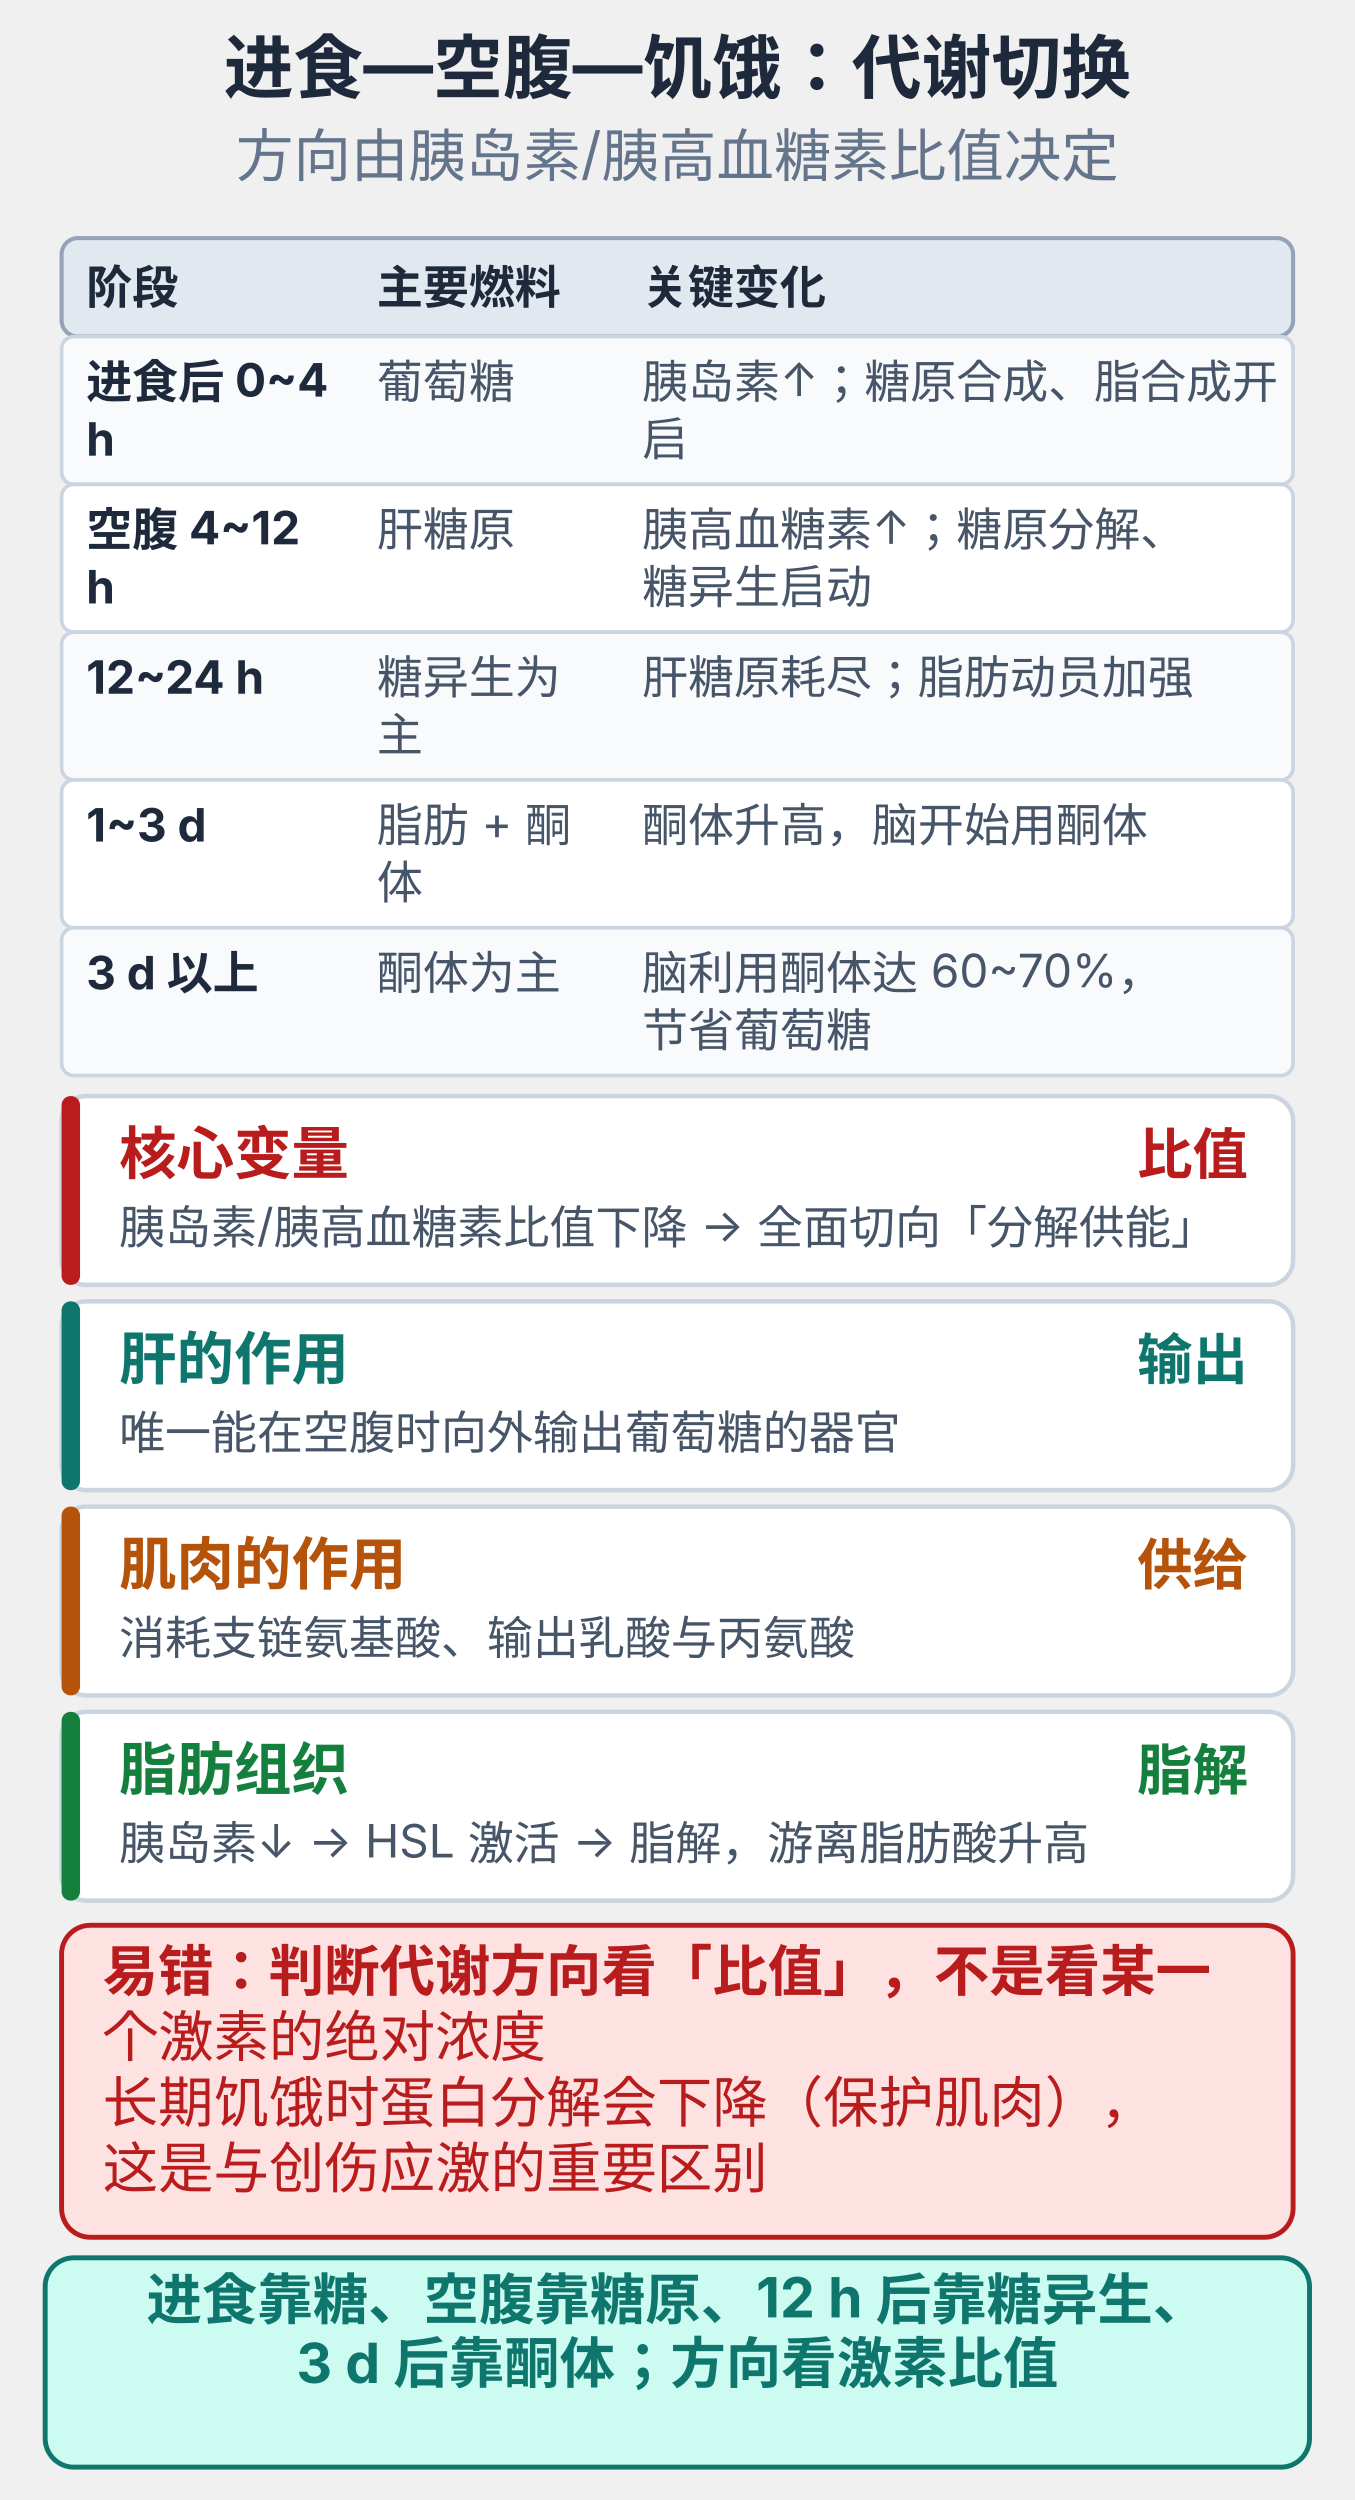
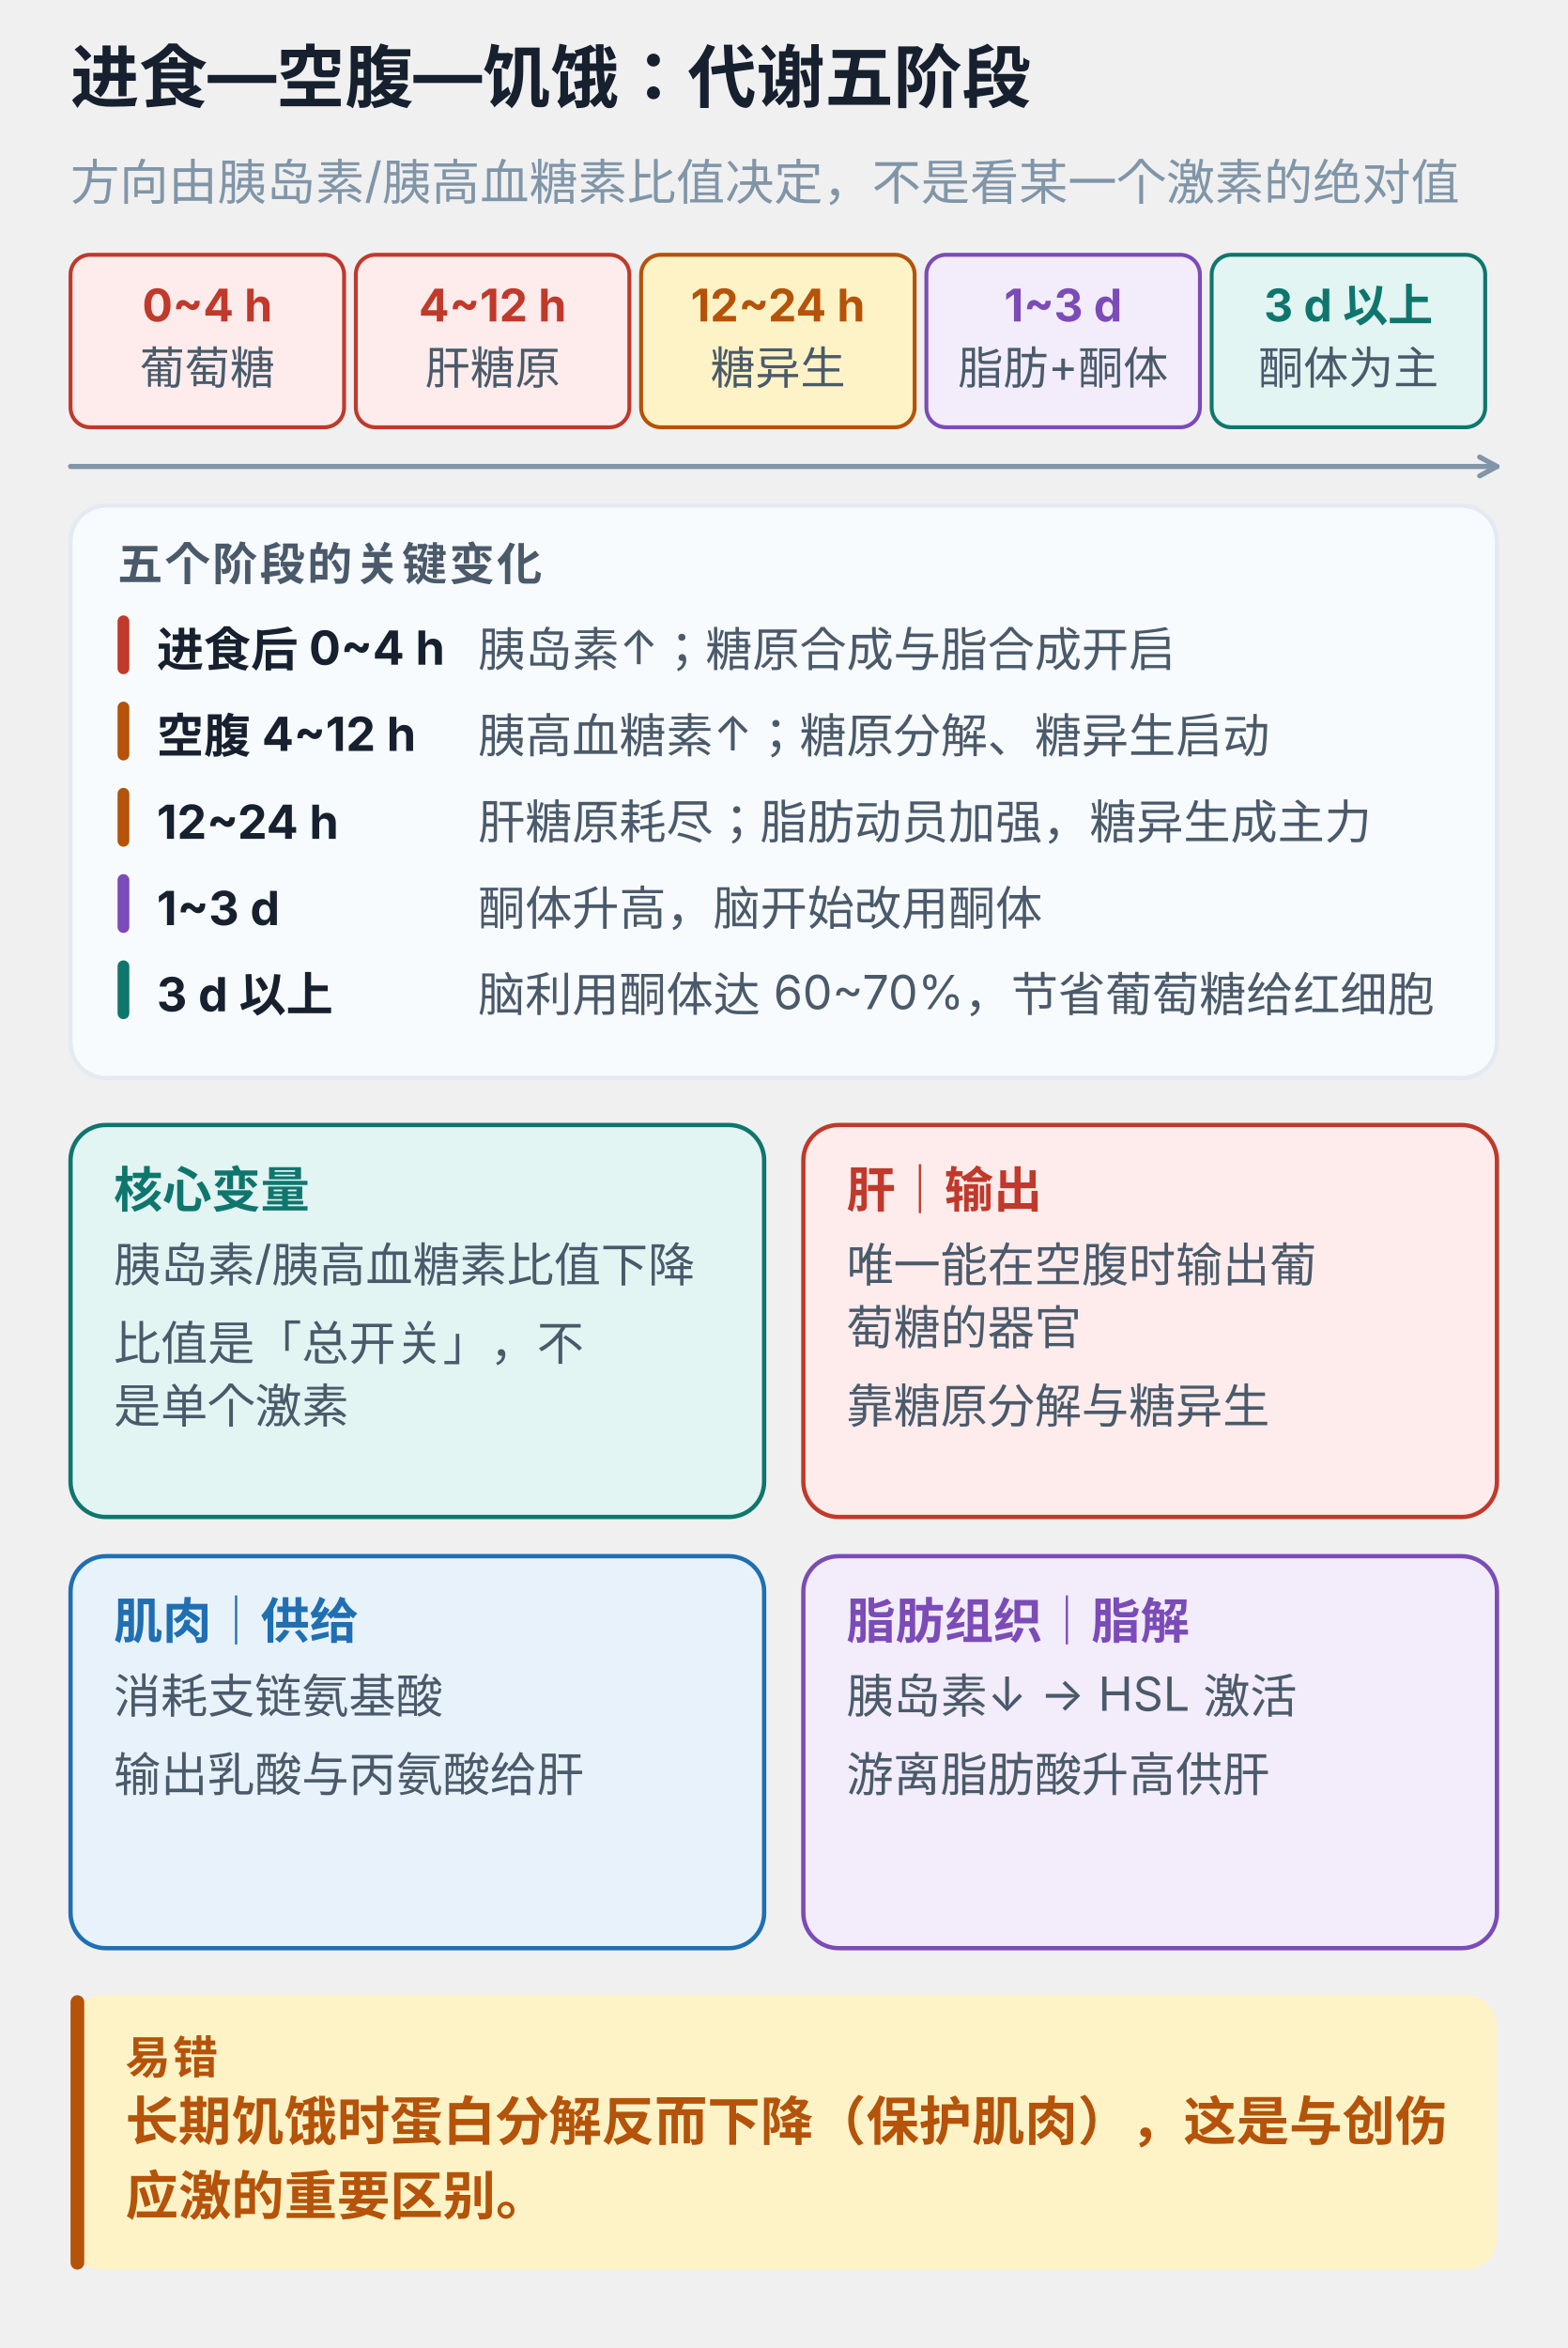
- <svg xmlns="http://www.w3.org/2000/svg" viewBox="0 0 330 609" width="100%" style="max-width:330px;display:block;margin:0 auto;background:#ffffff;border-radius:10px" role="img">
-   <text x="165.0" y="22.6" text-anchor="middle" font-size="17" font-weight="700" fill="#1e293b" font-family="-apple-system,'PingFang SC','Microsoft YaHei',sans-serif">进食—空腹—饥饿：代谢切换</text>
-   <text x="165.0" y="43.0" text-anchor="middle" font-size="14" font-weight="400" fill="#64748b" font-family="-apple-system,'PingFang SC','Microsoft YaHei',sans-serif">方向由胰岛素/胰高血糖素比值决定</text>
-   <rect x="15.0" y="58.0" width="300.0" height="24.0" rx="4" fill="#e2e8f0" stroke="#94a3b8" stroke-width="1" />
-   <text x="21.0" y="74.0" text-anchor="start" font-size="11.2" font-weight="700" fill="#1e293b" font-family="-apple-system,'PingFang SC','Microsoft YaHei',sans-serif">阶段</text>
-   <text x="91.8" y="74.0" text-anchor="start" font-size="11.2" font-weight="700" fill="#1e293b" font-family="-apple-system,'PingFang SC','Microsoft YaHei',sans-serif">主要燃料</text>
-   <text x="156.4" y="74.0" text-anchor="start" font-size="11.2" font-weight="700" fill="#1e293b" font-family="-apple-system,'PingFang SC','Microsoft YaHei',sans-serif">关键变化</text>
-   <rect x="15.0" y="82.0" width="300.0" height="36.0" rx="3" fill="#f8fafc" stroke="#cbd5e1" stroke-width="0.9" />
-   <text x="21.0" y="97.0" text-anchor="start" font-size="11.2" font-weight="700" fill="#1e293b" font-family="-apple-system,'PingFang SC','Microsoft YaHei',sans-serif">进食后 0~4</text>
-   <text x="21.0" y="111.0" text-anchor="start" font-size="11.2" font-weight="700" fill="#1e293b" font-family="-apple-system,'PingFang SC','Microsoft YaHei',sans-serif"> h</text>
-   <text x="91.8" y="97.0" text-anchor="start" font-size="11.2" font-weight="400" fill="#475569" font-family="-apple-system,'PingFang SC','Microsoft YaHei',sans-serif">葡萄糖</text>
-   <text x="156.4" y="97.0" text-anchor="start" font-size="11.2" font-weight="400" fill="#475569" font-family="-apple-system,'PingFang SC','Microsoft YaHei',sans-serif">胰岛素↑；糖原合成、脂合成开</text>
-   <text x="156.4" y="111.0" text-anchor="start" font-size="11.2" font-weight="400" fill="#475569" font-family="-apple-system,'PingFang SC','Microsoft YaHei',sans-serif">启</text>
-   <rect x="15.0" y="118.0" width="300.0" height="36.0" rx="3" fill="#ffffff" stroke="#cbd5e1" stroke-width="0.9" />
-   <text x="21.0" y="133.0" text-anchor="start" font-size="11.2" font-weight="700" fill="#1e293b" font-family="-apple-system,'PingFang SC','Microsoft YaHei',sans-serif">空腹 4~12 </text>
-   <text x="21.0" y="147.0" text-anchor="start" font-size="11.2" font-weight="700" fill="#1e293b" font-family="-apple-system,'PingFang SC','Microsoft YaHei',sans-serif">h</text>
-   <text x="91.8" y="133.0" text-anchor="start" font-size="11.2" font-weight="400" fill="#475569" font-family="-apple-system,'PingFang SC','Microsoft YaHei',sans-serif">肝糖原</text>
-   <text x="156.4" y="133.0" text-anchor="start" font-size="11.2" font-weight="400" fill="#475569" font-family="-apple-system,'PingFang SC','Microsoft YaHei',sans-serif">胰高血糖素↑；糖原分解、</text>
-   <text x="156.4" y="147.0" text-anchor="start" font-size="11.2" font-weight="400" fill="#475569" font-family="-apple-system,'PingFang SC','Microsoft YaHei',sans-serif">糖异生启动</text>
-   <rect x="15.0" y="154.0" width="300.0" height="36.0" rx="3" fill="#f8fafc" stroke="#cbd5e1" stroke-width="0.9" />
-   <text x="21.0" y="169.0" text-anchor="start" font-size="11.2" font-weight="700" fill="#1e293b" font-family="-apple-system,'PingFang SC','Microsoft YaHei',sans-serif">12~24 h</text>
-   <text x="91.8" y="169.0" text-anchor="start" font-size="11.2" font-weight="400" fill="#475569" font-family="-apple-system,'PingFang SC','Microsoft YaHei',sans-serif">糖异生为</text>
-   <text x="91.8" y="183.0" text-anchor="start" font-size="11.2" font-weight="400" fill="#475569" font-family="-apple-system,'PingFang SC','Microsoft YaHei',sans-serif">主</text>
-   <text x="156.4" y="169.0" text-anchor="start" font-size="11.2" font-weight="400" fill="#475569" font-family="-apple-system,'PingFang SC','Microsoft YaHei',sans-serif">肝糖原耗尽；脂肪动员加强</text>
-   <rect x="15.0" y="190.0" width="300.0" height="36.0" rx="3" fill="#ffffff" stroke="#cbd5e1" stroke-width="0.9" />
-   <text x="21.0" y="205.0" text-anchor="start" font-size="11.2" font-weight="700" fill="#1e293b" font-family="-apple-system,'PingFang SC','Microsoft YaHei',sans-serif">1~3 d</text>
-   <text x="91.8" y="205.0" text-anchor="start" font-size="11.2" font-weight="400" fill="#475569" font-family="-apple-system,'PingFang SC','Microsoft YaHei',sans-serif">脂肪 + 酮</text>
-   <text x="91.8" y="219.0" text-anchor="start" font-size="11.2" font-weight="400" fill="#475569" font-family="-apple-system,'PingFang SC','Microsoft YaHei',sans-serif">体</text>
-   <text x="156.4" y="205.0" text-anchor="start" font-size="11.2" font-weight="400" fill="#475569" font-family="-apple-system,'PingFang SC','Microsoft YaHei',sans-serif">酮体升高，脑开始用酮体</text>
-   <rect x="15.0" y="226.0" width="300.0" height="36.0" rx="3" fill="#f8fafc" stroke="#cbd5e1" stroke-width="0.9" />
-   <text x="21.0" y="241.0" text-anchor="start" font-size="11.2" font-weight="700" fill="#1e293b" font-family="-apple-system,'PingFang SC','Microsoft YaHei',sans-serif">3 d 以上</text>
-   <text x="91.8" y="241.0" text-anchor="start" font-size="11.2" font-weight="400" fill="#475569" font-family="-apple-system,'PingFang SC','Microsoft YaHei',sans-serif">酮体为主</text>
-   <text x="156.4" y="241.0" text-anchor="start" font-size="11.2" font-weight="400" fill="#475569" font-family="-apple-system,'PingFang SC','Microsoft YaHei',sans-serif">脑利用酮体达 60~70%，</text>
-   <text x="156.4" y="255.0" text-anchor="start" font-size="11.2" font-weight="400" fill="#475569" font-family="-apple-system,'PingFang SC','Microsoft YaHei',sans-serif">节省葡萄糖</text>
-   <rect x="15.0" y="267.0" width="300.0" height="46.0" rx="6" fill="#ffffff" stroke="#cbd5e1" stroke-width="1.1" />
-   <rect x="15.0" y="267.0" width="4.5" height="46.0" rx="2.2" fill="#b91c1c" />
-   <text x="29.0" y="286.0" text-anchor="start" font-size="14" font-weight="700" fill="#b91c1c" font-family="-apple-system,'PingFang SC','Microsoft YaHei',sans-serif">核心变量</text>
-   <text x="304.0" y="286.0" text-anchor="end" font-size="13.5" font-weight="700" fill="#b91c1c" font-family="-apple-system,'PingFang SC','Microsoft YaHei',sans-serif">比值</text>
-   <text x="29.0" y="303.0" text-anchor="start" font-size="11.2" font-weight="400" fill="#475569" font-family="-apple-system,'PingFang SC','Microsoft YaHei',sans-serif">胰岛素/胰高血糖素比值下降 → 全面切向「分解供能」</text>
-   <rect x="15.0" y="317.0" width="300.0" height="46.0" rx="6" fill="#ffffff" stroke="#cbd5e1" stroke-width="1.1" />
-   <rect x="15.0" y="317.0" width="4.5" height="46.0" rx="2.2" fill="#0f766e" />
-   <text x="29.0" y="336.0" text-anchor="start" font-size="14" font-weight="700" fill="#0f766e" font-family="-apple-system,'PingFang SC','Microsoft YaHei',sans-serif">肝的作用</text>
-   <text x="304.0" y="336.0" text-anchor="end" font-size="13.5" font-weight="700" fill="#0f766e" font-family="-apple-system,'PingFang SC','Microsoft YaHei',sans-serif">输出</text>
-   <text x="29.0" y="353.0" text-anchor="start" font-size="11.2" font-weight="400" fill="#475569" font-family="-apple-system,'PingFang SC','Microsoft YaHei',sans-serif">唯一能在空腹时向外输出葡萄糖的器官</text>
-   <rect x="15.0" y="367.0" width="300.0" height="46.0" rx="6" fill="#ffffff" stroke="#cbd5e1" stroke-width="1.1" />
-   <rect x="15.0" y="367.0" width="4.5" height="46.0" rx="2.2" fill="#b45309" />
-   <text x="29.0" y="386.0" text-anchor="start" font-size="14" font-weight="700" fill="#b45309" font-family="-apple-system,'PingFang SC','Microsoft YaHei',sans-serif">肌肉的作用</text>
-   <text x="304.0" y="386.0" text-anchor="end" font-size="13.5" font-weight="700" fill="#b45309" font-family="-apple-system,'PingFang SC','Microsoft YaHei',sans-serif">供给</text>
-   <text x="29.0" y="403.0" text-anchor="start" font-size="11.2" font-weight="400" fill="#475569" font-family="-apple-system,'PingFang SC','Microsoft YaHei',sans-serif">消耗支链氨基酸、输出乳酸与丙氨酸</text>
-   <rect x="15.0" y="417.0" width="300.0" height="46.0" rx="6" fill="#ffffff" stroke="#cbd5e1" stroke-width="1.1" />
-   <rect x="15.0" y="417.0" width="4.5" height="46.0" rx="2.2" fill="#15803d" />
-   <text x="29.0" y="436.0" text-anchor="start" font-size="14" font-weight="700" fill="#15803d" font-family="-apple-system,'PingFang SC','Microsoft YaHei',sans-serif">脂肪组织</text>
-   <text x="304.0" y="436.0" text-anchor="end" font-size="13.5" font-weight="700" fill="#15803d" font-family="-apple-system,'PingFang SC','Microsoft YaHei',sans-serif">脂解</text>
-   <text x="29.0" y="453.0" text-anchor="start" font-size="11.2" font-weight="400" fill="#475569" font-family="-apple-system,'PingFang SC','Microsoft YaHei',sans-serif">胰岛素↓ → HSL 激活 → 脂解，游离脂肪酸升高</text>
-   <rect x="15.0" y="469.0" width="300.0" height="76.0" rx="7" fill="#fee2e2" stroke="#b91c1c" stroke-width="1.2" />
-   <text x="25.0" y="485.0" text-anchor="start" font-size="13.5" font-weight="700" fill="#b91c1c" font-family="-apple-system,'PingFang SC','Microsoft YaHei',sans-serif">易错：判断代谢方向看「比值」，不是看某一</text>
-   <text x="25.0" y="501.0" text-anchor="start" font-size="13.5" font-weight="400" fill="#b91c1c" font-family="-apple-system,'PingFang SC','Microsoft YaHei',sans-serif">个激素的绝对浓度</text>
-   <text x="25.0" y="517.0" text-anchor="start" font-size="13.5" font-weight="400" fill="#b91c1c" font-family="-apple-system,'PingFang SC','Microsoft YaHei',sans-serif">长期饥饿时蛋白分解会下降（保护肌肉），</text>
-   <text x="25.0" y="533.0" text-anchor="start" font-size="13.5" font-weight="400" fill="#b91c1c" font-family="-apple-system,'PingFang SC','Microsoft YaHei',sans-serif">这是与创伤应激的重要区别</text>
-   <rect x="11.0" y="550.0" width="308.0" height="51.0" rx="7" fill="#ccfbf1" stroke="#0f766e" stroke-width="1.2" />
-   <text x="165.0" y="565.0" text-anchor="middle" font-size="13.5" font-weight="700" fill="#0f766e" font-family="-apple-system,'PingFang SC','Microsoft YaHei',sans-serif">进食靠糖、空腹靠糖原、12 h 后靠糖异生、</text>
-   <text x="165.0" y="580.5" text-anchor="middle" font-size="13.5" font-weight="700" fill="#0f766e" font-family="-apple-system,'PingFang SC','Microsoft YaHei',sans-serif">3 d 后靠酮体；方向看激素比值</text>
+ <svg xmlns="http://www.w3.org/2000/svg" viewBox="0 0 400 599" width="100%" style="max-width:400px;display:block;margin:0 auto;background:#ffffff;border-radius:12px" role="img" aria-label="进食—空腹—饥饿：代谢五阶段">
+   <text x="18.0" y="26.0" font-size="17.5" font-weight="700" fill="#16202e" font-family="-apple-system,BlinkMacSystemFont,'PingFang SC','Microsoft YaHei',sans-serif">进食—空腹—饥饿：代谢五阶段</text>
+   <text x="18.0" y="51.0" font-size="12.5" font-weight="400" fill="#8095a8" font-family="-apple-system,BlinkMacSystemFont,'PingFang SC','Microsoft YaHei',sans-serif">方向由胰岛素/胰高血糖素比值决定，不是看某一个激素的绝对值</text>
+   <rect x="18.0" y="65.0" width="69.8" height="44.0" rx="5" fill="#fdeceb" stroke="#c0392b" stroke-width="1" />
+   <text x="52.9" y="82.0" text-anchor="middle" font-size="11.5" font-weight="700" fill="#c0392b" font-family="-apple-system,BlinkMacSystemFont,'PingFang SC','Microsoft YaHei',sans-serif">0~4 h</text>
+   <text x="52.9" y="98.0" text-anchor="middle" font-size="11.5" font-weight="400" fill="#4a5a6b" font-family="-apple-system,BlinkMacSystemFont,'PingFang SC','Microsoft YaHei',sans-serif">葡萄糖</text>
+   <rect x="90.8" y="65.0" width="69.8" height="44.0" rx="5" fill="#fdeceb" stroke="#c0392b" stroke-width="1" />
+   <text x="125.7" y="82.0" text-anchor="middle" font-size="11.5" font-weight="700" fill="#c0392b" font-family="-apple-system,BlinkMacSystemFont,'PingFang SC','Microsoft YaHei',sans-serif">4~12 h</text>
+   <text x="125.7" y="98.0" text-anchor="middle" font-size="11.5" font-weight="400" fill="#4a5a6b" font-family="-apple-system,BlinkMacSystemFont,'PingFang SC','Microsoft YaHei',sans-serif">肝糖原</text>
+   <rect x="163.6" y="65.0" width="69.8" height="44.0" rx="5" fill="#fef3c7" stroke="#b45309" stroke-width="1" />
+   <text x="198.5" y="82.0" text-anchor="middle" font-size="11.5" font-weight="700" fill="#b45309" font-family="-apple-system,BlinkMacSystemFont,'PingFang SC','Microsoft YaHei',sans-serif">12~24 h</text>
+   <text x="198.5" y="98.0" text-anchor="middle" font-size="11.5" font-weight="400" fill="#4a5a6b" font-family="-apple-system,BlinkMacSystemFont,'PingFang SC','Microsoft YaHei',sans-serif">糖异生</text>
+   <rect x="236.4" y="65.0" width="69.8" height="44.0" rx="5" fill="#f2ecfb" stroke="#7b4bb7" stroke-width="1" />
+   <text x="271.3" y="82.0" text-anchor="middle" font-size="11.5" font-weight="700" fill="#7b4bb7" font-family="-apple-system,BlinkMacSystemFont,'PingFang SC','Microsoft YaHei',sans-serif">1~3 d</text>
+   <text x="271.3" y="98.0" text-anchor="middle" font-size="11.5" font-weight="400" fill="#4a5a6b" font-family="-apple-system,BlinkMacSystemFont,'PingFang SC','Microsoft YaHei',sans-serif">脂肪+酮体</text>
+   <rect x="309.2" y="65.0" width="69.8" height="44.0" rx="5" fill="#e2f5f2" stroke="#0f766e" stroke-width="1" />
+   <text x="344.1" y="82.0" text-anchor="middle" font-size="11.5" font-weight="700" fill="#0f766e" font-family="-apple-system,BlinkMacSystemFont,'PingFang SC','Microsoft YaHei',sans-serif">3 d 以上</text>
+   <text x="344.1" y="98.0" text-anchor="middle" font-size="11.5" font-weight="400" fill="#4a5a6b" font-family="-apple-system,BlinkMacSystemFont,'PingFang SC','Microsoft YaHei',sans-serif">酮体为主</text>
+   <line x1="18.0" y1="119.0" x2="382.0" y2="119.0" stroke="#8095a8" stroke-width="1.3" stroke-linecap="round" />
+   <line x1="382.0" y1="119.0" x2="377.6" y2="121.4" stroke="#8095a8" stroke-width="1.3" stroke-linecap="round" />
+   <line x1="382.0" y1="119.0" x2="377.6" y2="116.6" stroke="#8095a8" stroke-width="1.3" stroke-linecap="round" />
+   <rect x="18.0" y="129.0" width="364.0" height="146.0" rx="9" fill="#f8fbfd" stroke="#e3eaf2" stroke-width="1.1" />
+   <text x="30.0" y="148.0" font-size="11.5" font-weight="700" fill="#4a5a6b" letter-spacing="0.6" font-family="-apple-system,BlinkMacSystemFont,'PingFang SC','Microsoft YaHei',sans-serif">五个阶段的关键变化</text>
+   <rect x="30.0" y="157.0" width="3.0" height="15.0" rx="1.5" fill="#c0392b" />
+   <text x="40.0" y="170.0" font-size="12" font-weight="700" fill="#16202e" font-family="-apple-system,BlinkMacSystemFont,'PingFang SC','Microsoft YaHei',sans-serif">进食后 0~4 h</text>
+   <text x="122.0" y="170.0" font-size="12" font-weight="400" fill="#4a5a6b" font-family="-apple-system,BlinkMacSystemFont,'PingFang SC','Microsoft YaHei',sans-serif">胰岛素↑；糖原合成与脂合成开启</text>
+   <rect x="30.0" y="179.0" width="3.0" height="15.0" rx="1.5" fill="#b45309" />
+   <text x="40.0" y="192.0" font-size="12" font-weight="700" fill="#16202e" font-family="-apple-system,BlinkMacSystemFont,'PingFang SC','Microsoft YaHei',sans-serif">空腹 4~12 h</text>
+   <text x="122.0" y="192.0" font-size="12" font-weight="400" fill="#4a5a6b" font-family="-apple-system,BlinkMacSystemFont,'PingFang SC','Microsoft YaHei',sans-serif">胰高血糖素↑；糖原分解、糖异生启动</text>
+   <rect x="30.0" y="201.0" width="3.0" height="15.0" rx="1.5" fill="#b45309" />
+   <text x="40.0" y="214.0" font-size="12" font-weight="700" fill="#16202e" font-family="-apple-system,BlinkMacSystemFont,'PingFang SC','Microsoft YaHei',sans-serif">12~24 h</text>
+   <text x="122.0" y="214.0" font-size="12" font-weight="400" fill="#4a5a6b" font-family="-apple-system,BlinkMacSystemFont,'PingFang SC','Microsoft YaHei',sans-serif">肝糖原耗尽；脂肪动员加强，糖异生成主力</text>
+   <rect x="30.0" y="223.0" width="3.0" height="15.0" rx="1.5" fill="#7b4bb7" />
+   <text x="40.0" y="236.0" font-size="12" font-weight="700" fill="#16202e" font-family="-apple-system,BlinkMacSystemFont,'PingFang SC','Microsoft YaHei',sans-serif">1~3 d</text>
+   <text x="122.0" y="236.0" font-size="12" font-weight="400" fill="#4a5a6b" font-family="-apple-system,BlinkMacSystemFont,'PingFang SC','Microsoft YaHei',sans-serif">酮体升高，脑开始改用酮体</text>
+   <rect x="30.0" y="245.0" width="3.0" height="15.0" rx="1.5" fill="#0f766e" />
+   <text x="40.0" y="258.0" font-size="12" font-weight="700" fill="#16202e" font-family="-apple-system,BlinkMacSystemFont,'PingFang SC','Microsoft YaHei',sans-serif">3 d 以上</text>
+   <text x="122.0" y="258.0" font-size="12" font-weight="400" fill="#4a5a6b" font-family="-apple-system,BlinkMacSystemFont,'PingFang SC','Microsoft YaHei',sans-serif">脑利用酮体达 60~70%，节省葡萄糖给红细胞</text>
+   <rect x="18.0" y="287.0" width="177.0" height="100.0" rx="9" fill="#e2f5f2" stroke="#0f766e" stroke-width="1.1" />
+   <text x="29.0" y="308.0" font-size="12.5" font-weight="700" fill="#0f766e" font-family="-apple-system,BlinkMacSystemFont,'PingFang SC','Microsoft YaHei',sans-serif">核心变量</text>
+   <text x="29.0" y="327.0" font-size="12" font-weight="400" fill="#4a5a6b" font-family="-apple-system,BlinkMacSystemFont,'PingFang SC','Microsoft YaHei',sans-serif">胰岛素/胰高血糖素比值下降</text>
+   <text x="29.0" y="347.0" font-size="12" font-weight="400" fill="#4a5a6b" font-family="-apple-system,BlinkMacSystemFont,'PingFang SC','Microsoft YaHei',sans-serif">比值是「总开关」，不</text>
+   <text x="29.0" y="363.0" font-size="12" font-weight="400" fill="#4a5a6b" font-family="-apple-system,BlinkMacSystemFont,'PingFang SC','Microsoft YaHei',sans-serif">是单个激素</text>
+   <rect x="205.0" y="287.0" width="177.0" height="100.0" rx="9" fill="#fdeceb" stroke="#c0392b" stroke-width="1.1" />
+   <text x="216.0" y="308.0" font-size="12.5" font-weight="700" fill="#c0392b" font-family="-apple-system,BlinkMacSystemFont,'PingFang SC','Microsoft YaHei',sans-serif">肝｜输出</text>
+   <text x="216.0" y="327.0" font-size="12" font-weight="400" fill="#4a5a6b" font-family="-apple-system,BlinkMacSystemFont,'PingFang SC','Microsoft YaHei',sans-serif">唯一能在空腹时输出葡</text>
+   <text x="216.0" y="343.0" font-size="12" font-weight="400" fill="#4a5a6b" font-family="-apple-system,BlinkMacSystemFont,'PingFang SC','Microsoft YaHei',sans-serif">萄糖的器官</text>
+   <text x="216.0" y="363.0" font-size="12" font-weight="400" fill="#4a5a6b" font-family="-apple-system,BlinkMacSystemFont,'PingFang SC','Microsoft YaHei',sans-serif">靠糖原分解与糖异生</text>
+   <rect x="18.0" y="397.0" width="177.0" height="100.0" rx="9" fill="#e8f2fb" stroke="#1f6fb2" stroke-width="1.1" />
+   <text x="29.0" y="418.0" font-size="12.5" font-weight="700" fill="#1f6fb2" font-family="-apple-system,BlinkMacSystemFont,'PingFang SC','Microsoft YaHei',sans-serif">肌肉｜供给</text>
+   <text x="29.0" y="437.0" font-size="12" font-weight="400" fill="#4a5a6b" font-family="-apple-system,BlinkMacSystemFont,'PingFang SC','Microsoft YaHei',sans-serif">消耗支链氨基酸</text>
+   <text x="29.0" y="457.0" font-size="12" font-weight="400" fill="#4a5a6b" font-family="-apple-system,BlinkMacSystemFont,'PingFang SC','Microsoft YaHei',sans-serif">输出乳酸与丙氨酸给肝</text>
+   <rect x="205.0" y="397.0" width="177.0" height="100.0" rx="9" fill="#f2ecfb" stroke="#7b4bb7" stroke-width="1.1" />
+   <text x="216.0" y="418.0" font-size="12.5" font-weight="700" fill="#7b4bb7" font-family="-apple-system,BlinkMacSystemFont,'PingFang SC','Microsoft YaHei',sans-serif">脂肪组织｜脂解</text>
+   <text x="216.0" y="437.0" font-size="12" font-weight="400" fill="#4a5a6b" font-family="-apple-system,BlinkMacSystemFont,'PingFang SC','Microsoft YaHei',sans-serif">胰岛素↓ → HSL 激活</text>
+   <text x="216.0" y="457.0" font-size="12" font-weight="400" fill="#4a5a6b" font-family="-apple-system,BlinkMacSystemFont,'PingFang SC','Microsoft YaHei',sans-serif">游离脂肪酸升高供肝</text>
+   <rect x="18.0" y="509.0" width="364.0" height="70.0" rx="8" fill="#fef3c7" />
+   <rect x="18.0" y="509.0" width="3.5" height="70.0" rx="1.8" fill="#b45309" />
+   <text x="32.0" y="529.0" font-size="11.5" font-weight="700" fill="#b45309" letter-spacing="0.6" font-family="-apple-system,BlinkMacSystemFont,'PingFang SC','Microsoft YaHei',sans-serif">易错</text>
+   <text x="32.0" y="546.0" font-size="13.5" font-weight="700" fill="#b45309" font-family="-apple-system,BlinkMacSystemFont,'PingFang SC','Microsoft YaHei',sans-serif">长期饥饿时蛋白分解反而下降（保护肌肉），这是与创伤</text>
+   <text x="32.0" y="565.0" font-size="13.5" font-weight="700" fill="#b45309" font-family="-apple-system,BlinkMacSystemFont,'PingFang SC','Microsoft YaHei',sans-serif">应激的重要区别。</text>
</svg>
